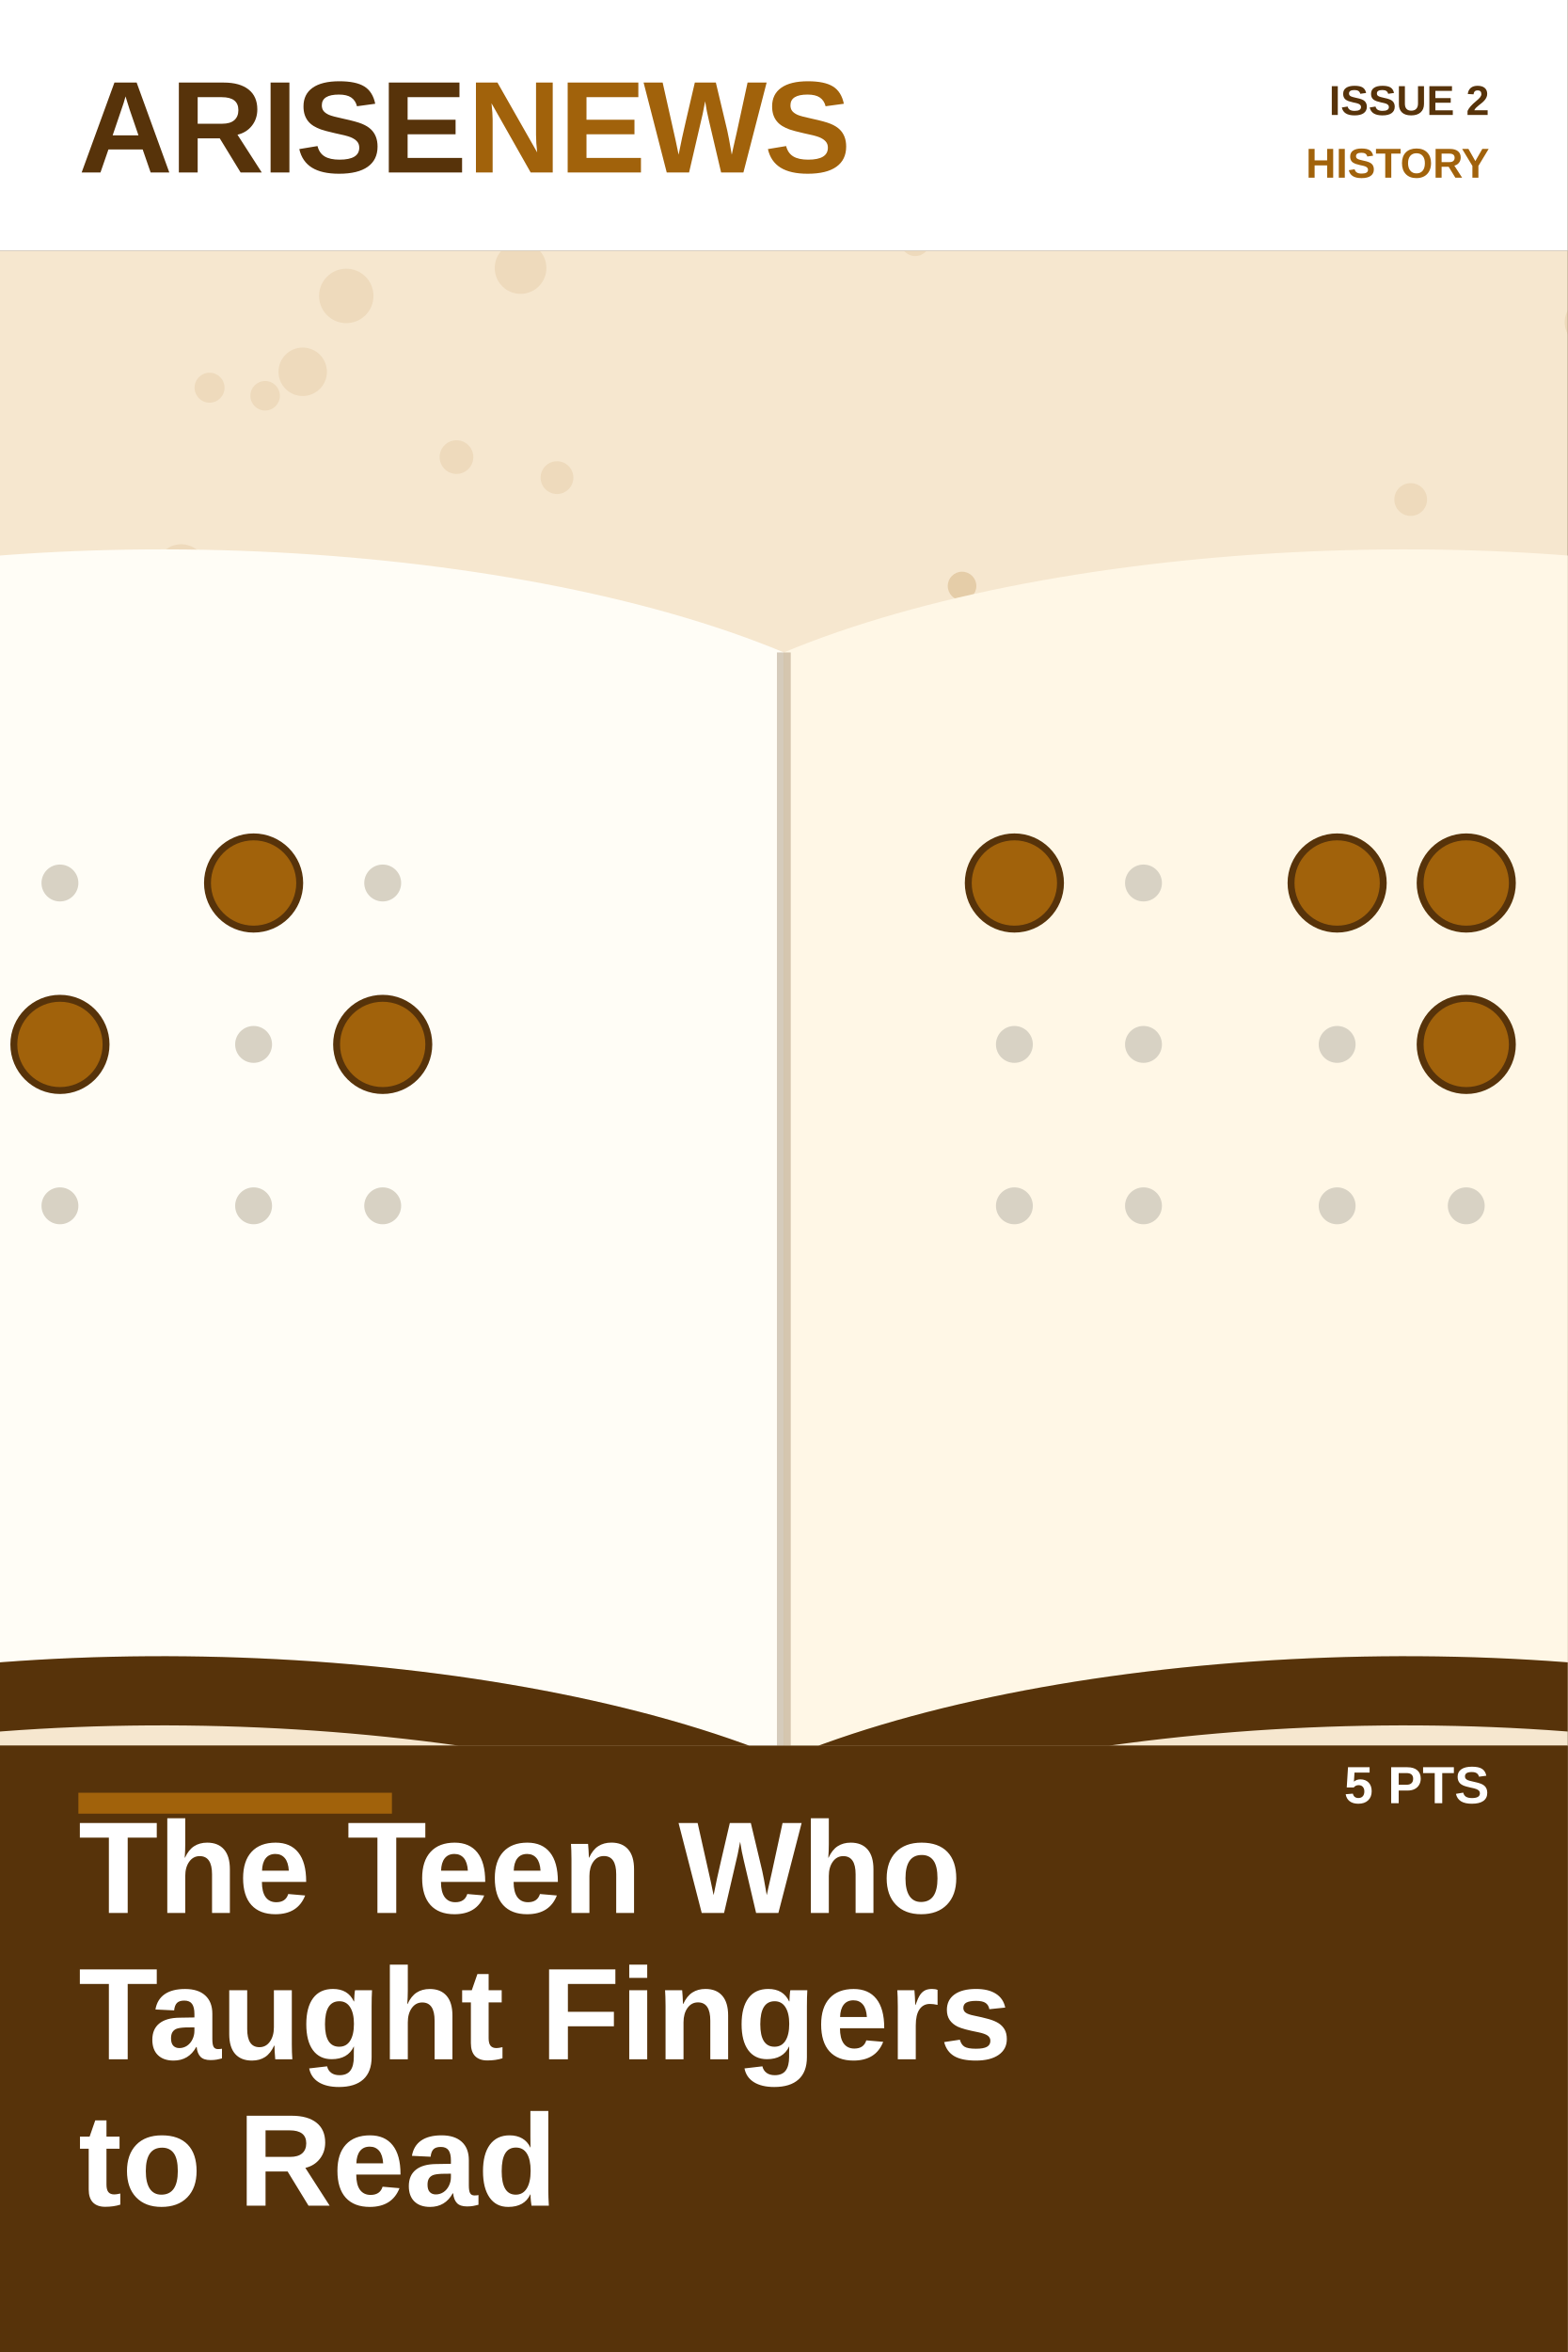
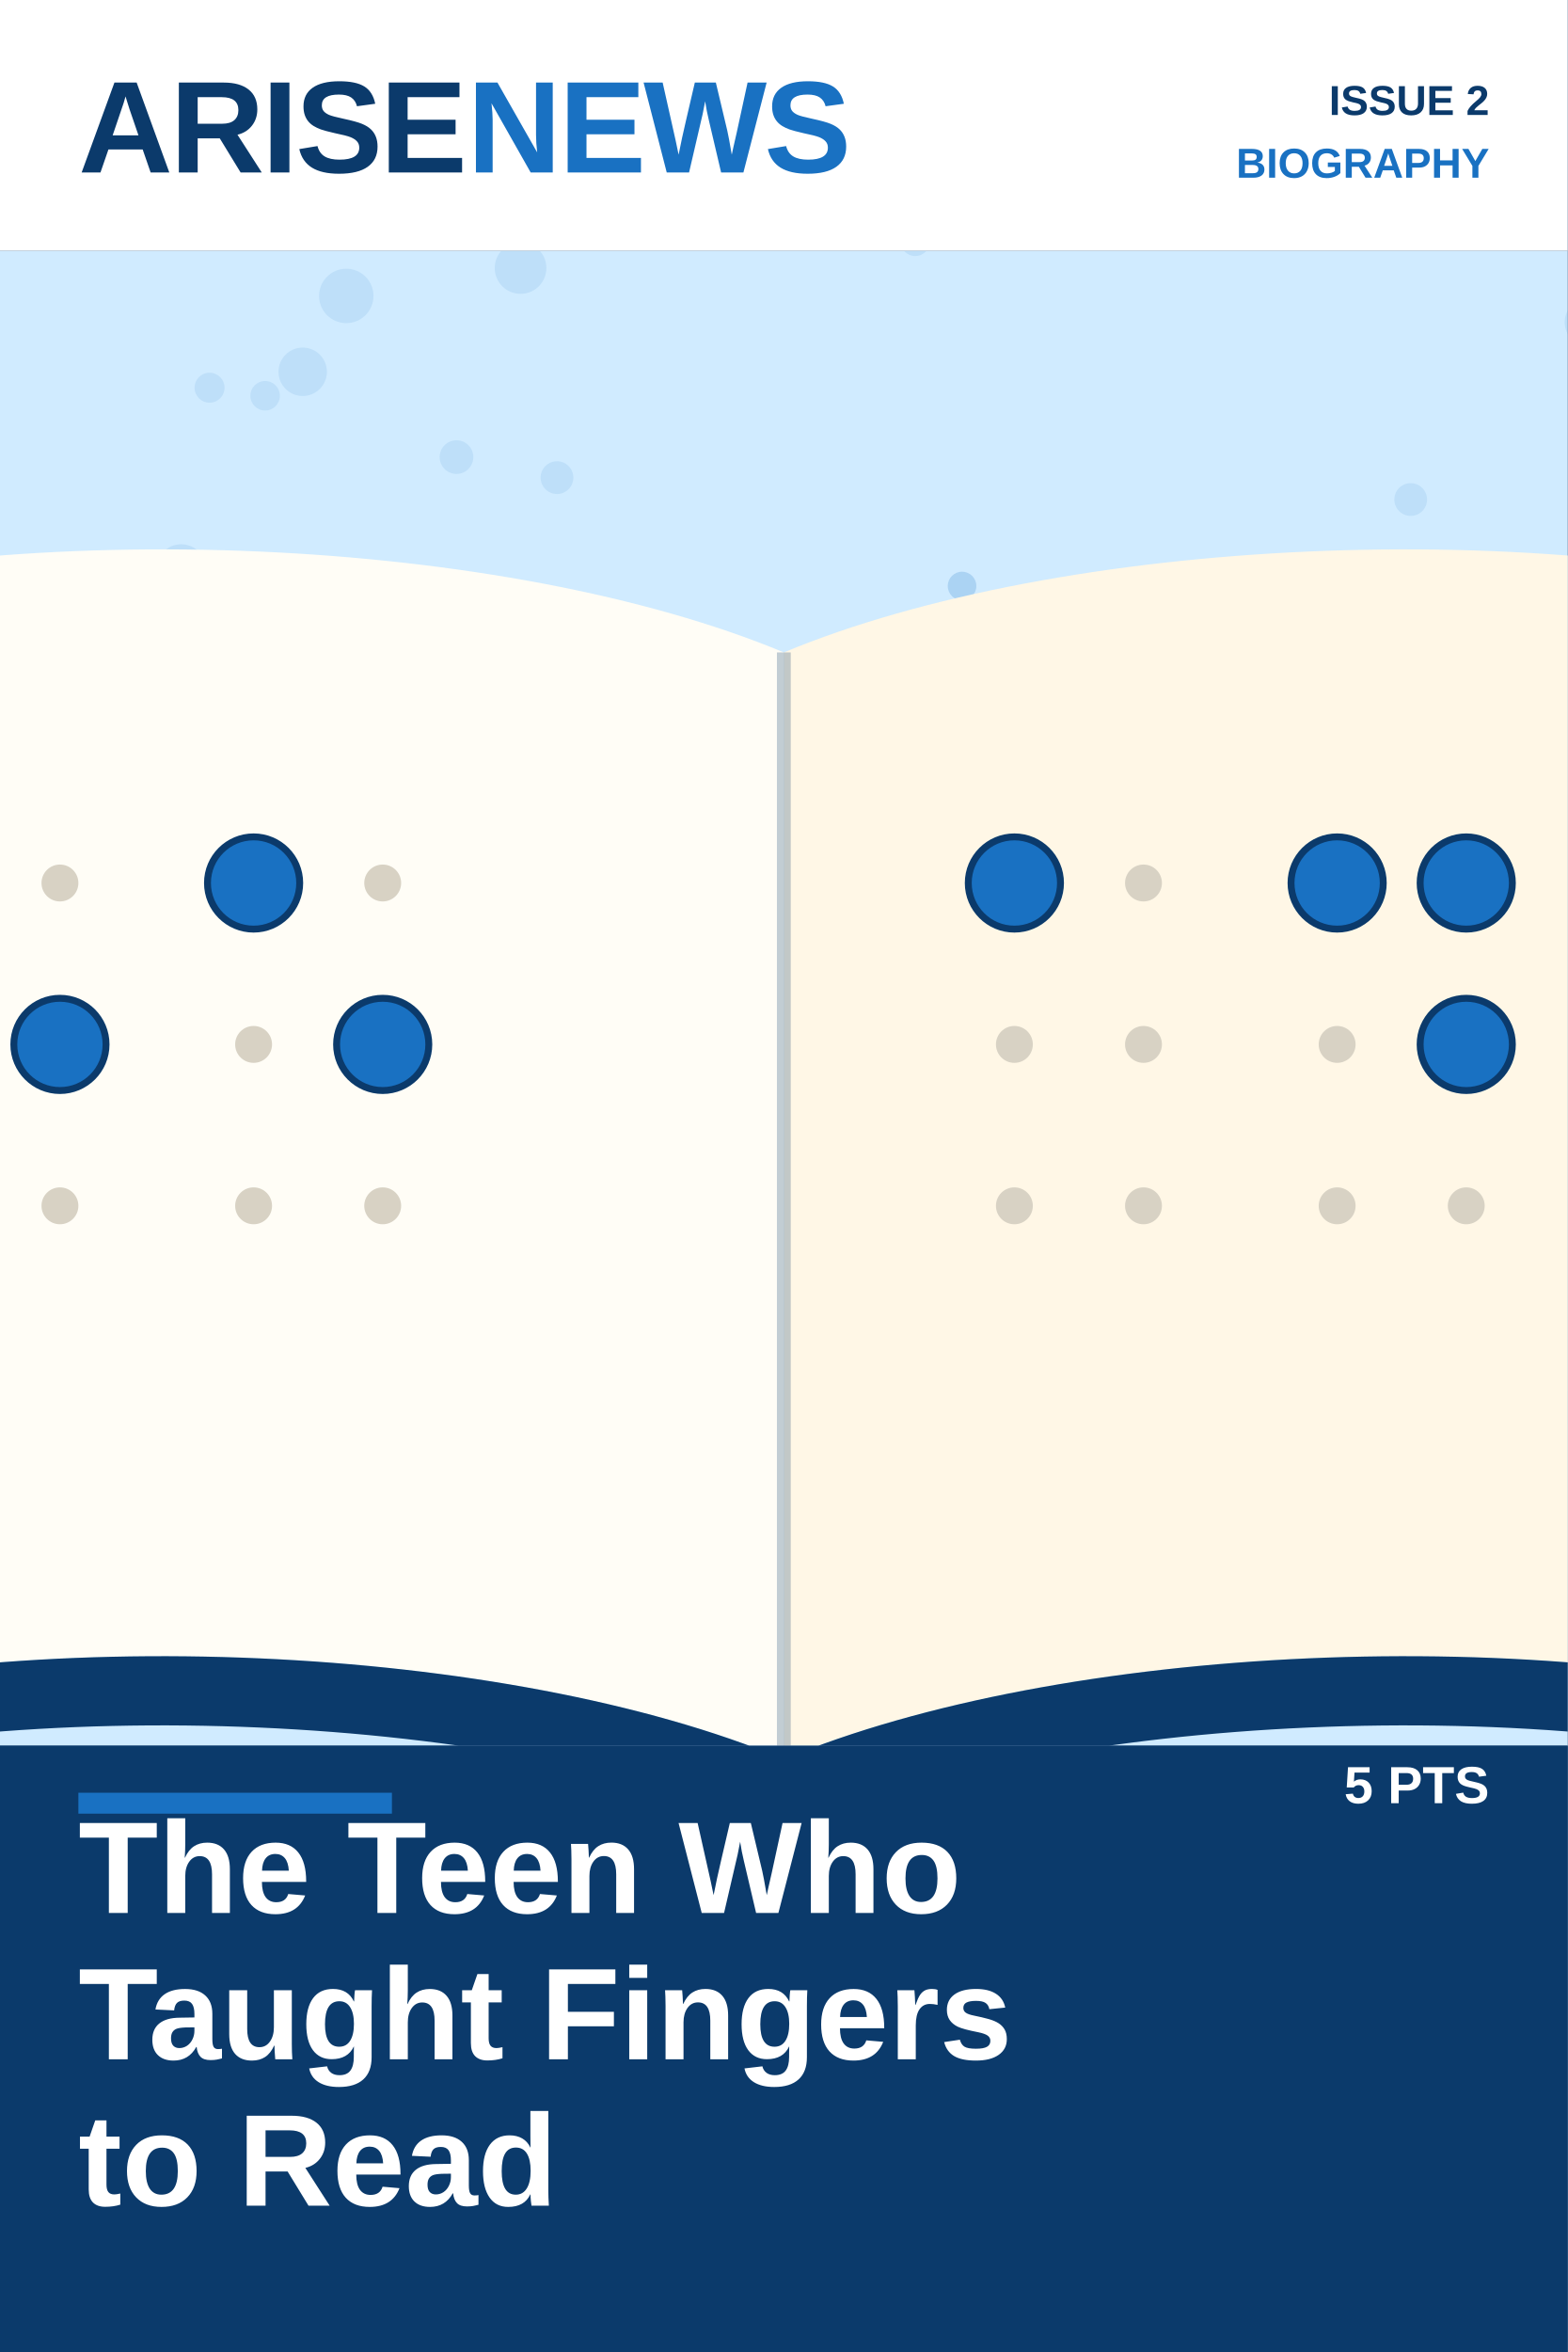
<svg xmlns="http://www.w3.org/2000/svg" viewBox="0 0 600 900" width="600" height="900">
-   <rect width="600" height="900" fill="#57330a" />
+   <rect width="600" height="900" fill="#0b3a6b" />
  <svg x="0" y="96" width="600" height="572" viewBox="460 0 680 900" preserveAspectRatio="xMidYMid slice">
-     <rect x="0" y="0" width="1600" height="900" fill="#f6e7cf" />
-     <circle cx="0.9" cy="126.6" r="10.7" fill="#a1620b" opacity="0.1" />
-     <circle cx="581.9" cy="97" r="10.8" fill="#a1620b" opacity="0.1" />
-     <circle cx="1071" cy="269" r="8.5" fill="#a1620b" opacity="0.1" />
-     <circle cx="663.2" cy="514.7" r="11.2" fill="#a1620b" opacity="0.1" />
-     <circle cx="972.1" cy="366.6" r="9.4" fill="#a1620b" opacity="0.1" />
-     <circle cx="566.4" cy="24.8" r="8.7" fill="#a1620b" opacity="0.1" />
-     <circle cx="313.4" cy="692.9" r="10" fill="#a1620b" opacity="0.1" />
-     <circle cx="109.9" cy="199.1" r="10.1" fill="#a1620b" opacity="0.1" />
-     <circle cx="423.1" cy="479.7" r="8.2" fill="#a1620b" opacity="0.1" />
-     <circle cx="651" cy="591.8" r="11.9" fill="#a1620b" opacity="0.2" />
-     <circle cx="1144.3" cy="112.7" r="9.9" fill="#a1620b" opacity="0.1" />
-     <circle cx="569" cy="407.8" r="8.2" fill="#a1620b" opacity="0.1" />
-     <circle cx="1306.5" cy="490" r="7.7" fill="#a1620b" opacity="0.1" />
-     <circle cx="550.9" cy="185.2" r="6.5" fill="#a1620b" opacity="0.1" />
-     <circle cx="389.7" cy="276.6" r="8.5" fill="#a1620b" opacity="0.1" />
-     <circle cx="23.2" cy="715.1" r="9.8" fill="#a1620b" opacity="0.1" />
-     <circle cx="862.5" cy="521" r="9.8" fill="#a1620b" opacity="0.1" />
-     <circle cx="1358.2" cy="587" r="8" fill="#a1620b" opacity="0.1" />
-     <circle cx="1573" cy="475.5" r="8.7" fill="#a1620b" opacity="0.1" />
-     <circle cx="897.5" cy="560.8" r="6" fill="#a1620b" opacity="0.1" />
-     <circle cx="676.7" cy="438.8" r="7" fill="#a1620b" opacity="0.1" />
-     <circle cx="858.6" cy="46.2" r="6.9" fill="#a1620b" opacity="0.1" />
-     <circle cx="658" cy="215.3" r="7.3" fill="#a1620b" opacity="0.1" />
-     <circle cx="933.8" cy="545.8" r="6.4" fill="#a1620b" opacity="0.2" />
-     <circle cx="15.9" cy="530.3" r="9.4" fill="#a1620b" opacity="0.2" />
-     <circle cx="296.3" cy="673" r="6.1" fill="#a1620b" opacity="0.1" />
-     <circle cx="1565.1" cy="348.8" r="8.4" fill="#a1620b" opacity="0.1" />
-     <circle cx="449.1" cy="453.1" r="7.6" fill="#a1620b" opacity="0.1" />
-     <circle cx="83.7" cy="804.1" r="8.9" fill="#a1620b" opacity="0.1" />
-     <circle cx="1211.2" cy="554.6" r="9.3" fill="#a1620b" opacity="0.1" />
-     <circle cx="185.1" cy="460.7" r="7.5" fill="#a1620b" opacity="0.1" />
-     <circle cx="689.6" cy="761.9" r="11.8" fill="#a1620b" opacity="0.1" />
-     <circle cx="1528.6" cy="121" r="11" fill="#a1620b" opacity="0.1" />
-     <circle cx="1497.6" cy="409.1" r="10.1" fill="#a1620b" opacity="0.1" />
-     <circle cx="1572.8" cy="679.2" r="7.1" fill="#a1620b" opacity="0.1" />
-     <circle cx="62.1" cy="810.7" r="6.1" fill="#a1620b" opacity="0.1" />
-     <circle cx="380" cy="255.3" r="8.5" fill="#a1620b" opacity="0.1" />
-     <circle cx="22.1" cy="541.4" r="9.3" fill="#a1620b" opacity="0.1" />
-     <circle cx="877.3" cy="271.2" r="6.2" fill="#a1620b" opacity="0.2" />
-     <circle cx="1340.9" cy="725.3" r="8" fill="#a1620b" opacity="0.1" />
-     <circle cx="1371" cy="727.7" r="7.9" fill="#a1620b" opacity="0.2" />
-     <circle cx="895.8" cy="95.9" r="7.8" fill="#a1620b" opacity="0.1" />
-     <circle cx="819.5" cy="761.8" r="9.4" fill="#a1620b" opacity="0.1" />
-     <circle cx="177.6" cy="557.6" r="9.2" fill="#a1620b" opacity="0.1" />
-     <circle cx="575" cy="188.7" r="6.4" fill="#a1620b" opacity="0.1" />
-     <circle cx="1460.2" cy="321.2" r="9.5" fill="#a1620b" opacity="0.1" />
-     <circle cx="697.2" cy="499.7" r="7.4" fill="#a1620b" opacity="0.1" />
-     <circle cx="1149.1" cy="156.8" r="10.4" fill="#a1620b" opacity="0.1" />
-     <circle cx="566.6" cy="283.5" r="8.3" fill="#a1620b" opacity="0.1" />
-     <circle cx="422.9" cy="135.8" r="9.8" fill="#a1620b" opacity="0.1" />
-     <circle cx="779.2" cy="14.6" r="11.5" fill="#a1620b" opacity="0.1" />
-     <circle cx="1201.6" cy="759.1" r="9.7" fill="#a1620b" opacity="0.1" />
-     <circle cx="327.4" cy="622.4" r="9.6" fill="#a1620b" opacity="0.1" />
-     <circle cx="1275.7" cy="311.6" r="11.1" fill="#a1620b" opacity="0.1" />
-     <circle cx="673.1" cy="354.1" r="11.5" fill="#a1620b" opacity="0.1" />
-     <circle cx="610.2" cy="145.4" r="11.8" fill="#a1620b" opacity="0.1" />
-     <circle cx="1006.6" cy="626.1" r="6.7" fill="#a1620b" opacity="0.1" />
-     <circle cx="860.5" cy="69.4" r="8.5" fill="#a1620b" opacity="0.1" />
-     <circle cx="189.5" cy="246.8" r="11.2" fill="#a1620b" opacity="0.1" />
-     <circle cx="309.4" cy="178.6" r="7.3" fill="#a1620b" opacity="0.1" />
-     <circle cx="193.2" cy="86.3" r="11.6" fill="#a1620b" opacity="0.1" />
-     <circle cx="1197" cy="868" r="10.2" fill="#a1620b" opacity="0.1" />
-     <circle cx="1166.3" cy="411.2" r="9" fill="#a1620b" opacity="0.1" />
-     <circle cx="1491.6" cy="316" r="10.5" fill="#a1620b" opacity="0.1" />
-     <circle cx="490.9" cy="666.9" r="10.2" fill="#a1620b" opacity="0.1" />
-     <circle cx="724.5" cy="674.8" r="9.2" fill="#a1620b" opacity="0.1" />
-     <circle cx="857" cy="121.7" r="6.4" fill="#a1620b" opacity="0.1" />
-     <circle cx="1539" cy="769.3" r="10.3" fill="#a1620b" opacity="0.1" />
-     <circle cx="17.2" cy="844.6" r="10.3" fill="#a1620b" opacity="0.1" />
-     <circle cx="624.7" cy="586.4" r="7" fill="#a1620b" opacity="0.2" />
-     <circle cx="685.8" cy="133.3" r="11.2" fill="#a1620b" opacity="0.1" />
-     <circle cx="1318" cy="864" r="11.6" fill="#a1620b" opacity="0.1" />
-     <circle cx="262.6" cy="346.8" r="8.2" fill="#a1620b" opacity="0.1" />
-     <circle cx="1385.5" cy="601.3" r="6.5" fill="#a1620b" opacity="0.1" />
-     <circle cx="97.3" cy="314.8" r="8.9" fill="#a1620b" opacity="0.1" />
-     <circle cx="1101.8" cy="424" r="7.1" fill="#a1620b" opacity="0.1" />
-     <circle cx="1094.8" cy="811.5" r="8.2" fill="#a1620b" opacity="0.1" />
-     <circle cx="632.3" cy="541.3" r="11.6" fill="#a1620b" opacity="0.1" />
-     <circle cx="978.3" cy="288.4" r="11.4" fill="#a1620b" opacity="0.2" />
-     <circle cx="1293.7" cy="401.8" r="9.2" fill="#a1620b" opacity="0.1" />
-     <circle cx="1231.4" cy="513.1" r="9.1" fill="#a1620b" opacity="0.1" />
-     <circle cx="1442.5" cy="883.3" r="6.7" fill="#a1620b" opacity="0.1" />
-     <circle cx="35.8" cy="690.1" r="6.2" fill="#a1620b" opacity="0.1" />
-     <circle cx="507.6" cy="874.5" r="8.4" fill="#a1620b" opacity="0.1" />
-     <circle cx="1055.3" cy="496.2" r="7.9" fill="#a1620b" opacity="0.1" />
-     <circle cx="1206.7" cy="707.4" r="10.8" fill="#a1620b" opacity="0.1" />
-     <circle cx="1366.7" cy="172.1" r="11" fill="#a1620b" opacity="0.1" />
-     <circle cx="957.2" cy="870.1" r="6" fill="#a1620b" opacity="0.1" />
-     <circle cx="1141.7" cy="627.5" r="7.4" fill="#a1620b" opacity="0.1" />
-     <circle cx="1592.5" cy="874.4" r="7.4" fill="#a1620b" opacity="0.1" />
-     <circle cx="1196.2" cy="746.1" r="10.5" fill="#a1620b" opacity="0.1" />
-     <circle cx="539.2" cy="714.6" r="9.9" fill="#a1620b" opacity="0.1" />
-     <circle cx="219.9" cy="537.6" r="6.1" fill="#a1620b" opacity="0.1" />
-     <circle cx="1555.7" cy="102.5" r="9.4" fill="#a1620b" opacity="0.1" />
-     <circle cx="1370.7" cy="30.3" r="11" fill="#a1620b" opacity="0.1" />
-     <circle cx="1348.6" cy="597.1" r="6.4" fill="#a1620b" opacity="0.2" />
-     <circle cx="95.4" cy="795.8" r="10.8" fill="#a1620b" opacity="0.1" />
-     <circle cx="825.5" cy="660.3" r="7.4" fill="#a1620b" opacity="0.1" />
-     <circle cx="1071.9" cy="233.7" r="7.1" fill="#a1620b" opacity="0.1" />
-     <circle cx="538.6" cy="263.9" r="10.8" fill="#a1620b" opacity="0.1" />
-     <circle cx="155" cy="404.5" r="9.5" fill="#a1620b" opacity="0.1" />
-     <circle cx="226.5" cy="613.7" r="10.9" fill="#a1620b" opacity="0.1" />
-     <circle cx="1560.8" cy="556.1" r="7.6" fill="#a1620b" opacity="0.1" />
-     <circle cx="250.9" cy="289.6" r="8.6" fill="#a1620b" opacity="0.1" />
-     <circle cx="130.5" cy="417.4" r="11.7" fill="#a1620b" opacity="0.1" />
-     <circle cx="1126.9" cy="660.6" r="7.4" fill="#a1620b" opacity="0.1" />
-     <circle cx="1036.7" cy="639.1" r="10.3" fill="#a1620b" opacity="0.1" />
-     <circle cx="37.4" cy="70.2" r="7.2" fill="#a1620b" opacity="0.2" />
-     <circle cx="492.8" cy="753.8" r="10" fill="#a1620b" opacity="0.2" />
-     <circle cx="712.7" cy="699" r="9.9" fill="#a1620b" opacity="0.1" />
-     <circle cx="1296.2" cy="848" r="11.7" fill="#a1620b" opacity="0.1" />
-     <circle cx="1128.2" cy="600.4" r="6.1" fill="#a1620b" opacity="0.1" />
-     <circle cx="1338.8" cy="96.2" r="10.2" fill="#a1620b" opacity="0.1" />
-     <circle cx="1401.6" cy="454" r="7.2" fill="#a1620b" opacity="0.1" />
-     <circle cx="591.3" cy="178.3" r="10.5" fill="#a1620b" opacity="0.1" />
-     <circle cx="1456.4" cy="294.2" r="8.1" fill="#a1620b" opacity="0.1" />
-     <circle cx="229" cy="243.8" r="7.6" fill="#a1620b" opacity="0.1" />
-     <circle cx="398.3" cy="397.5" r="10.3" fill="#a1620b" opacity="0.2" />
-     <circle cx="982.3" cy="643.9" r="7.6" fill="#a1620b" opacity="0.1" />
-     <circle cx="1580.7" cy="262.7" r="6.4" fill="#a1620b" opacity="0.1" />
-     <circle cx="425.9" cy="105.1" r="7.7" fill="#a1620b" opacity="0.1" />
-     <circle cx="701.6" cy="224.2" r="7.1" fill="#a1620b" opacity="0.1" />
-     <circle cx="385.2" cy="137.7" r="11.4" fill="#a1620b" opacity="0.1" />
-     <circle cx="1546.6" cy="663.4" r="9.5" fill="#a1620b" opacity="0.1" />
-     <circle cx="1598.4" cy="114.5" r="11.8" fill="#a1620b" opacity="0.1" />
-     <circle cx="221" cy="21.6" r="10.3" fill="#a1620b" opacity="0.1" />
-     <circle cx="927.8" cy="406" r="6.3" fill="#a1620b" opacity="0.1" />
-     <circle cx="411.7" cy="284.6" r="7.2" fill="#a1620b" opacity="0.1" />
-     <circle cx="665.8" cy="329.7" r="7.1" fill="#a1620b" opacity="0.1" />
-     <circle cx="242.9" cy="596.2" r="7.3" fill="#a1620b" opacity="0.1" />
-     <circle cx="1012.5" cy="715.5" r="11.2" fill="#a1620b" opacity="0.1" />
-     <circle cx="130.1" cy="569.5" r="8" fill="#a1620b" opacity="0.1" />
-     <circle cx="1569.1" cy="353.6" r="8.2" fill="#a1620b" opacity="0.1" />
-     <circle cx="399.1" cy="114.1" r="10.6" fill="#a1620b" opacity="0.1" />
-     <circle cx="413.3" cy="526.6" r="6.8" fill="#a1620b" opacity="0.1" />
-     <circle cx="1122.5" cy="375.5" r="8.4" fill="#a1620b" opacity="0.1" />
-     <circle cx="930" cy="516.1" r="10.4" fill="#a1620b" opacity="0.1" />
-     <circle cx="1434.2" cy="413.3" r="10.2" fill="#a1620b" opacity="0.1" />
-     <circle cx="1527.3" cy="7.1" r="6.2" fill="#a1620b" opacity="0.1" />
-     <circle cx="1021.4" cy="431.7" r="10.6" fill="#a1620b" opacity="0.1" />
+     <rect x="0" y="0" width="1600" height="900" fill="#d0ebff" />
+     <circle cx="0.9" cy="126.6" r="10.7" fill="#1971c2" opacity="0.1" />
+     <circle cx="581.9" cy="97" r="10.8" fill="#1971c2" opacity="0.1" />
+     <circle cx="1071" cy="269" r="8.5" fill="#1971c2" opacity="0.1" />
+     <circle cx="663.2" cy="514.7" r="11.2" fill="#1971c2" opacity="0.1" />
+     <circle cx="972.1" cy="366.6" r="9.4" fill="#1971c2" opacity="0.1" />
+     <circle cx="566.4" cy="24.8" r="8.7" fill="#1971c2" opacity="0.1" />
+     <circle cx="313.4" cy="692.9" r="10" fill="#1971c2" opacity="0.1" />
+     <circle cx="109.9" cy="199.1" r="10.1" fill="#1971c2" opacity="0.1" />
+     <circle cx="423.1" cy="479.7" r="8.2" fill="#1971c2" opacity="0.1" />
+     <circle cx="651" cy="591.8" r="11.9" fill="#1971c2" opacity="0.2" />
+     <circle cx="1144.3" cy="112.7" r="9.9" fill="#1971c2" opacity="0.1" />
+     <circle cx="569" cy="407.8" r="8.2" fill="#1971c2" opacity="0.1" />
+     <circle cx="1306.5" cy="490" r="7.7" fill="#1971c2" opacity="0.1" />
+     <circle cx="550.9" cy="185.2" r="6.5" fill="#1971c2" opacity="0.1" />
+     <circle cx="389.7" cy="276.6" r="8.5" fill="#1971c2" opacity="0.1" />
+     <circle cx="23.2" cy="715.1" r="9.8" fill="#1971c2" opacity="0.1" />
+     <circle cx="862.5" cy="521" r="9.8" fill="#1971c2" opacity="0.1" />
+     <circle cx="1358.2" cy="587" r="8" fill="#1971c2" opacity="0.1" />
+     <circle cx="1573" cy="475.5" r="8.7" fill="#1971c2" opacity="0.1" />
+     <circle cx="897.5" cy="560.8" r="6" fill="#1971c2" opacity="0.1" />
+     <circle cx="676.7" cy="438.8" r="7" fill="#1971c2" opacity="0.1" />
+     <circle cx="858.6" cy="46.2" r="6.9" fill="#1971c2" opacity="0.1" />
+     <circle cx="658" cy="215.3" r="7.3" fill="#1971c2" opacity="0.1" />
+     <circle cx="933.8" cy="545.8" r="6.4" fill="#1971c2" opacity="0.2" />
+     <circle cx="15.9" cy="530.3" r="9.4" fill="#1971c2" opacity="0.2" />
+     <circle cx="296.3" cy="673" r="6.1" fill="#1971c2" opacity="0.1" />
+     <circle cx="1565.1" cy="348.8" r="8.4" fill="#1971c2" opacity="0.1" />
+     <circle cx="449.1" cy="453.1" r="7.6" fill="#1971c2" opacity="0.1" />
+     <circle cx="83.7" cy="804.1" r="8.9" fill="#1971c2" opacity="0.1" />
+     <circle cx="1211.2" cy="554.6" r="9.3" fill="#1971c2" opacity="0.1" />
+     <circle cx="185.1" cy="460.7" r="7.5" fill="#1971c2" opacity="0.1" />
+     <circle cx="689.6" cy="761.9" r="11.8" fill="#1971c2" opacity="0.1" />
+     <circle cx="1528.6" cy="121" r="11" fill="#1971c2" opacity="0.1" />
+     <circle cx="1497.6" cy="409.1" r="10.1" fill="#1971c2" opacity="0.1" />
+     <circle cx="1572.8" cy="679.2" r="7.1" fill="#1971c2" opacity="0.1" />
+     <circle cx="62.1" cy="810.7" r="6.1" fill="#1971c2" opacity="0.1" />
+     <circle cx="380" cy="255.3" r="8.5" fill="#1971c2" opacity="0.1" />
+     <circle cx="22.1" cy="541.4" r="9.3" fill="#1971c2" opacity="0.1" />
+     <circle cx="877.3" cy="271.2" r="6.2" fill="#1971c2" opacity="0.2" />
+     <circle cx="1340.9" cy="725.3" r="8" fill="#1971c2" opacity="0.1" />
+     <circle cx="1371" cy="727.7" r="7.9" fill="#1971c2" opacity="0.2" />
+     <circle cx="895.8" cy="95.9" r="7.8" fill="#1971c2" opacity="0.1" />
+     <circle cx="819.5" cy="761.8" r="9.4" fill="#1971c2" opacity="0.1" />
+     <circle cx="177.6" cy="557.6" r="9.2" fill="#1971c2" opacity="0.1" />
+     <circle cx="575" cy="188.7" r="6.4" fill="#1971c2" opacity="0.1" />
+     <circle cx="1460.2" cy="321.2" r="9.5" fill="#1971c2" opacity="0.1" />
+     <circle cx="697.2" cy="499.7" r="7.4" fill="#1971c2" opacity="0.1" />
+     <circle cx="1149.1" cy="156.8" r="10.4" fill="#1971c2" opacity="0.1" />
+     <circle cx="566.6" cy="283.5" r="8.3" fill="#1971c2" opacity="0.1" />
+     <circle cx="422.9" cy="135.8" r="9.8" fill="#1971c2" opacity="0.1" />
+     <circle cx="779.2" cy="14.6" r="11.5" fill="#1971c2" opacity="0.1" />
+     <circle cx="1201.6" cy="759.1" r="9.7" fill="#1971c2" opacity="0.1" />
+     <circle cx="327.4" cy="622.4" r="9.6" fill="#1971c2" opacity="0.1" />
+     <circle cx="1275.7" cy="311.6" r="11.1" fill="#1971c2" opacity="0.1" />
+     <circle cx="673.1" cy="354.1" r="11.5" fill="#1971c2" opacity="0.1" />
+     <circle cx="610.2" cy="145.4" r="11.8" fill="#1971c2" opacity="0.1" />
+     <circle cx="1006.6" cy="626.1" r="6.7" fill="#1971c2" opacity="0.1" />
+     <circle cx="860.5" cy="69.4" r="8.5" fill="#1971c2" opacity="0.1" />
+     <circle cx="189.5" cy="246.8" r="11.2" fill="#1971c2" opacity="0.1" />
+     <circle cx="309.4" cy="178.6" r="7.3" fill="#1971c2" opacity="0.1" />
+     <circle cx="193.2" cy="86.3" r="11.6" fill="#1971c2" opacity="0.1" />
+     <circle cx="1197" cy="868" r="10.2" fill="#1971c2" opacity="0.1" />
+     <circle cx="1166.3" cy="411.2" r="9" fill="#1971c2" opacity="0.1" />
+     <circle cx="1491.6" cy="316" r="10.5" fill="#1971c2" opacity="0.1" />
+     <circle cx="490.9" cy="666.9" r="10.2" fill="#1971c2" opacity="0.1" />
+     <circle cx="724.5" cy="674.8" r="9.2" fill="#1971c2" opacity="0.1" />
+     <circle cx="857" cy="121.7" r="6.4" fill="#1971c2" opacity="0.1" />
+     <circle cx="1539" cy="769.3" r="10.3" fill="#1971c2" opacity="0.1" />
+     <circle cx="17.2" cy="844.6" r="10.3" fill="#1971c2" opacity="0.1" />
+     <circle cx="624.7" cy="586.4" r="7" fill="#1971c2" opacity="0.2" />
+     <circle cx="685.8" cy="133.3" r="11.2" fill="#1971c2" opacity="0.1" />
+     <circle cx="1318" cy="864" r="11.6" fill="#1971c2" opacity="0.1" />
+     <circle cx="262.6" cy="346.8" r="8.2" fill="#1971c2" opacity="0.1" />
+     <circle cx="1385.5" cy="601.3" r="6.5" fill="#1971c2" opacity="0.1" />
+     <circle cx="97.3" cy="314.8" r="8.9" fill="#1971c2" opacity="0.1" />
+     <circle cx="1101.8" cy="424" r="7.1" fill="#1971c2" opacity="0.1" />
+     <circle cx="1094.8" cy="811.5" r="8.2" fill="#1971c2" opacity="0.1" />
+     <circle cx="632.3" cy="541.3" r="11.6" fill="#1971c2" opacity="0.1" />
+     <circle cx="978.3" cy="288.4" r="11.4" fill="#1971c2" opacity="0.2" />
+     <circle cx="1293.7" cy="401.8" r="9.2" fill="#1971c2" opacity="0.1" />
+     <circle cx="1231.4" cy="513.1" r="9.1" fill="#1971c2" opacity="0.1" />
+     <circle cx="1442.5" cy="883.3" r="6.7" fill="#1971c2" opacity="0.1" />
+     <circle cx="35.8" cy="690.1" r="6.2" fill="#1971c2" opacity="0.1" />
+     <circle cx="507.6" cy="874.5" r="8.4" fill="#1971c2" opacity="0.1" />
+     <circle cx="1055.3" cy="496.2" r="7.9" fill="#1971c2" opacity="0.1" />
+     <circle cx="1206.7" cy="707.4" r="10.8" fill="#1971c2" opacity="0.1" />
+     <circle cx="1366.7" cy="172.1" r="11" fill="#1971c2" opacity="0.1" />
+     <circle cx="957.2" cy="870.1" r="6" fill="#1971c2" opacity="0.1" />
+     <circle cx="1141.7" cy="627.5" r="7.4" fill="#1971c2" opacity="0.1" />
+     <circle cx="1592.5" cy="874.4" r="7.4" fill="#1971c2" opacity="0.1" />
+     <circle cx="1196.2" cy="746.1" r="10.5" fill="#1971c2" opacity="0.1" />
+     <circle cx="539.2" cy="714.6" r="9.9" fill="#1971c2" opacity="0.1" />
+     <circle cx="219.9" cy="537.6" r="6.1" fill="#1971c2" opacity="0.1" />
+     <circle cx="1555.7" cy="102.5" r="9.4" fill="#1971c2" opacity="0.1" />
+     <circle cx="1370.7" cy="30.3" r="11" fill="#1971c2" opacity="0.1" />
+     <circle cx="1348.6" cy="597.1" r="6.4" fill="#1971c2" opacity="0.2" />
+     <circle cx="95.4" cy="795.8" r="10.8" fill="#1971c2" opacity="0.1" />
+     <circle cx="825.5" cy="660.3" r="7.4" fill="#1971c2" opacity="0.1" />
+     <circle cx="1071.9" cy="233.7" r="7.1" fill="#1971c2" opacity="0.1" />
+     <circle cx="538.6" cy="263.9" r="10.8" fill="#1971c2" opacity="0.1" />
+     <circle cx="155" cy="404.5" r="9.5" fill="#1971c2" opacity="0.1" />
+     <circle cx="226.5" cy="613.7" r="10.9" fill="#1971c2" opacity="0.1" />
+     <circle cx="1560.8" cy="556.1" r="7.6" fill="#1971c2" opacity="0.1" />
+     <circle cx="250.9" cy="289.6" r="8.6" fill="#1971c2" opacity="0.1" />
+     <circle cx="130.5" cy="417.4" r="11.7" fill="#1971c2" opacity="0.1" />
+     <circle cx="1126.9" cy="660.6" r="7.4" fill="#1971c2" opacity="0.1" />
+     <circle cx="1036.7" cy="639.1" r="10.3" fill="#1971c2" opacity="0.1" />
+     <circle cx="37.4" cy="70.2" r="7.2" fill="#1971c2" opacity="0.2" />
+     <circle cx="492.8" cy="753.8" r="10" fill="#1971c2" opacity="0.2" />
+     <circle cx="712.7" cy="699" r="9.9" fill="#1971c2" opacity="0.1" />
+     <circle cx="1296.2" cy="848" r="11.7" fill="#1971c2" opacity="0.1" />
+     <circle cx="1128.2" cy="600.4" r="6.1" fill="#1971c2" opacity="0.1" />
+     <circle cx="1338.8" cy="96.2" r="10.2" fill="#1971c2" opacity="0.1" />
+     <circle cx="1401.6" cy="454" r="7.2" fill="#1971c2" opacity="0.1" />
+     <circle cx="591.3" cy="178.3" r="10.5" fill="#1971c2" opacity="0.1" />
+     <circle cx="1456.4" cy="294.2" r="8.1" fill="#1971c2" opacity="0.1" />
+     <circle cx="229" cy="243.8" r="7.6" fill="#1971c2" opacity="0.1" />
+     <circle cx="398.3" cy="397.5" r="10.3" fill="#1971c2" opacity="0.2" />
+     <circle cx="982.3" cy="643.9" r="7.6" fill="#1971c2" opacity="0.1" />
+     <circle cx="1580.7" cy="262.7" r="6.4" fill="#1971c2" opacity="0.1" />
+     <circle cx="425.9" cy="105.1" r="7.7" fill="#1971c2" opacity="0.1" />
+     <circle cx="701.6" cy="224.2" r="7.1" fill="#1971c2" opacity="0.1" />
+     <circle cx="385.2" cy="137.7" r="11.4" fill="#1971c2" opacity="0.1" />
+     <circle cx="1546.6" cy="663.4" r="9.5" fill="#1971c2" opacity="0.1" />
+     <circle cx="1598.4" cy="114.5" r="11.8" fill="#1971c2" opacity="0.1" />
+     <circle cx="221" cy="21.6" r="10.3" fill="#1971c2" opacity="0.1" />
+     <circle cx="927.8" cy="406" r="6.3" fill="#1971c2" opacity="0.1" />
+     <circle cx="411.7" cy="284.6" r="7.2" fill="#1971c2" opacity="0.1" />
+     <circle cx="665.8" cy="329.7" r="7.1" fill="#1971c2" opacity="0.1" />
+     <circle cx="242.9" cy="596.2" r="7.3" fill="#1971c2" opacity="0.1" />
+     <circle cx="1012.5" cy="715.5" r="11.2" fill="#1971c2" opacity="0.1" />
+     <circle cx="130.1" cy="569.5" r="8" fill="#1971c2" opacity="0.1" />
+     <circle cx="1569.1" cy="353.6" r="8.2" fill="#1971c2" opacity="0.1" />
+     <circle cx="399.1" cy="114.1" r="10.6" fill="#1971c2" opacity="0.1" />
+     <circle cx="413.3" cy="526.6" r="6.8" fill="#1971c2" opacity="0.1" />
+     <circle cx="1122.5" cy="375.5" r="8.4" fill="#1971c2" opacity="0.1" />
+     <circle cx="930" cy="516.1" r="10.4" fill="#1971c2" opacity="0.1" />
+     <circle cx="1434.2" cy="413.3" r="10.2" fill="#1971c2" opacity="0.1" />
+     <circle cx="1527.3" cy="7.1" r="6.2" fill="#1971c2" opacity="0.1" />
+     <circle cx="1021.4" cy="431.7" r="10.6" fill="#1971c2" opacity="0.1" />
    <path d="M800 300C680 250 470 240 330 280V760C470 720 680 730 800 780Z" fill="#fffdf6" />
    <path d="M800 300C920 250 1130 240 1270 280V760C1130 720 920 730 800 780Z" fill="#fff7e6" />
-     <path d="M800 300V780" fill="none" stroke="#57330a" stroke-width="6" opacity=".25" />
-     <path d="M330 760C470 720 680 730 800 780C920 730 1130 720 1270 760V790C1130 750 920 760 800 810C680 760 470 750 330 790Z" fill="#57330a" />
-     <circle cx="430" cy="400" r="20" fill="#a1620b" stroke="#57330a" stroke-width="3" />
-     <circle cx="430" cy="470" r="20" fill="#a1620b" stroke="#57330a" stroke-width="3" />
-     <circle cx="430" cy="540" r="20" fill="#a1620b" stroke="#57330a" stroke-width="3" />
+     <path d="M800 300V780" fill="none" stroke="#0b3a6b" stroke-width="6" opacity=".25" />
+     <path d="M330 760C470 720 680 730 800 780C920 730 1130 720 1270 760V790C1130 750 920 760 800 810C680 760 470 750 330 790Z" fill="#0b3a6b" />
+     <circle cx="430" cy="400" r="20" fill="#1971c2" stroke="#0b3a6b" stroke-width="3" />
+     <circle cx="430" cy="470" r="20" fill="#1971c2" stroke="#0b3a6b" stroke-width="3" />
+     <circle cx="430" cy="540" r="20" fill="#1971c2" stroke="#0b3a6b" stroke-width="3" />
    <circle cx="486" cy="400" r="8" fill="#d8d2c4" />
-     <circle cx="486" cy="470" r="20" fill="#a1620b" stroke="#57330a" stroke-width="3" />
+     <circle cx="486" cy="470" r="20" fill="#1971c2" stroke="#0b3a6b" stroke-width="3" />
    <circle cx="486" cy="540" r="8" fill="#d8d2c4" />
-     <circle cx="570" cy="400" r="20" fill="#a1620b" stroke="#57330a" stroke-width="3" />
+     <circle cx="570" cy="400" r="20" fill="#1971c2" stroke="#0b3a6b" stroke-width="3" />
    <circle cx="570" cy="470" r="8" fill="#d8d2c4" />
    <circle cx="570" cy="540" r="8" fill="#d8d2c4" />
    <circle cx="626" cy="400" r="8" fill="#d8d2c4" />
-     <circle cx="626" cy="470" r="20" fill="#a1620b" stroke="#57330a" stroke-width="3" />
+     <circle cx="626" cy="470" r="20" fill="#1971c2" stroke="#0b3a6b" stroke-width="3" />
    <circle cx="626" cy="540" r="8" fill="#d8d2c4" />
-     <circle cx="900" cy="400" r="20" fill="#a1620b" stroke="#57330a" stroke-width="3" />
+     <circle cx="900" cy="400" r="20" fill="#1971c2" stroke="#0b3a6b" stroke-width="3" />
    <circle cx="900" cy="470" r="8" fill="#d8d2c4" />
    <circle cx="900" cy="540" r="8" fill="#d8d2c4" />
    <circle cx="956" cy="400" r="8" fill="#d8d2c4" />
    <circle cx="956" cy="470" r="8" fill="#d8d2c4" />
    <circle cx="956" cy="540" r="8" fill="#d8d2c4" />
-     <circle cx="1040" cy="400" r="20" fill="#a1620b" stroke="#57330a" stroke-width="3" />
+     <circle cx="1040" cy="400" r="20" fill="#1971c2" stroke="#0b3a6b" stroke-width="3" />
    <circle cx="1040" cy="470" r="8" fill="#d8d2c4" />
    <circle cx="1040" cy="540" r="8" fill="#d8d2c4" />
-     <circle cx="1096" cy="400" r="20" fill="#a1620b" stroke="#57330a" stroke-width="3" />
-     <circle cx="1096" cy="470" r="20" fill="#a1620b" stroke="#57330a" stroke-width="3" />
+     <circle cx="1096" cy="400" r="20" fill="#1971c2" stroke="#0b3a6b" stroke-width="3" />
+     <circle cx="1096" cy="470" r="20" fill="#1971c2" stroke="#0b3a6b" stroke-width="3" />
    <circle cx="1096" cy="540" r="8" fill="#d8d2c4" />
-     <path d="M260 170Q260 200 290 200Q260 200 260 230Q260 200 230 200Q260 200 260 170Z" fill="#a1620b" />
-     <path d="M1360 198Q1360 220 1382 220Q1360 220 1360 242Q1360 220 1338 220Q1360 220 1360 198Z" fill="#a1620b" />
-     <path d="M1300 622Q1300 640 1318 640Q1300 640 1300 658Q1300 640 1282 640Q1300 640 1300 622Z" fill="#a1620b" />
+     <path d="M260 170Q260 200 290 200Q260 200 260 230Q260 200 230 200Q260 200 260 170Z" fill="#1971c2" />
+     <path d="M1360 198Q1360 220 1382 220Q1360 220 1360 242Q1360 220 1338 220Q1360 220 1360 198Z" fill="#1971c2" />
+     <path d="M1300 622Q1300 640 1318 640Q1300 640 1300 658Q1300 640 1282 640Q1300 640 1300 622Z" fill="#1971c2" />
  </svg>
  <rect width="600" height="96" fill="#ffffff" />
-   <text x="30" y="66" font-family="'Arial Black','Helvetica Neue',Arial,sans-serif" font-weight="900" font-size="50" fill="#57330a" letter-spacing="-1">ARISE<tspan fill="#a1620b"> NEWS</tspan>
+   <text x="30" y="66" font-family="'Arial Black','Helvetica Neue',Arial,sans-serif" font-weight="900" font-size="50" fill="#0b3a6b" letter-spacing="-1">ARISE<tspan fill="#1971c2"> NEWS</tspan>
  </text>
-   <text x="570" y="44" font-family="Arial,sans-serif" font-weight="700" font-size="16" fill="#57330a" text-anchor="end">ISSUE 2</text>
-   <text x="570" y="68" font-family="Arial,sans-serif" font-weight="700" font-size="16" fill="#a1620b" text-anchor="end">HISTORY</text>
-   <rect y="668" width="600" height="232" fill="#57330a" />
-   <rect x="30" y="686" width="120" height="8" fill="#a1620b" />
+   <text x="570" y="44" font-family="Arial,sans-serif" font-weight="700" font-size="16" fill="#0b3a6b" text-anchor="end">ISSUE 2</text>
+   <text x="570" y="68" font-family="Arial,sans-serif" font-weight="700" font-size="16" fill="#1971c2" text-anchor="end">BIOGRAPHY</text>
+   <rect y="668" width="600" height="232" fill="#0b3a6b" />
+   <rect x="30" y="686" width="120" height="8" fill="#1971c2" />
  <text x="30" y="732" font-family="'Arial Black','Helvetica Neue',Arial,sans-serif" font-weight="900" font-size="50" fill="#ffffff">The Teen Who</text>
  <text x="30" y="788" font-family="'Arial Black','Helvetica Neue',Arial,sans-serif" font-weight="900" font-size="50" fill="#ffffff">Taught Fingers</text>
  <text x="30" y="844" font-family="'Arial Black','Helvetica Neue',Arial,sans-serif" font-weight="900" font-size="50" fill="#ffffff">to Read</text>
  <text x="570" y="690" font-family="Arial,sans-serif" font-weight="800" font-size="20" fill="#ffffff" text-anchor="end">5 PTS</text>
</svg>
